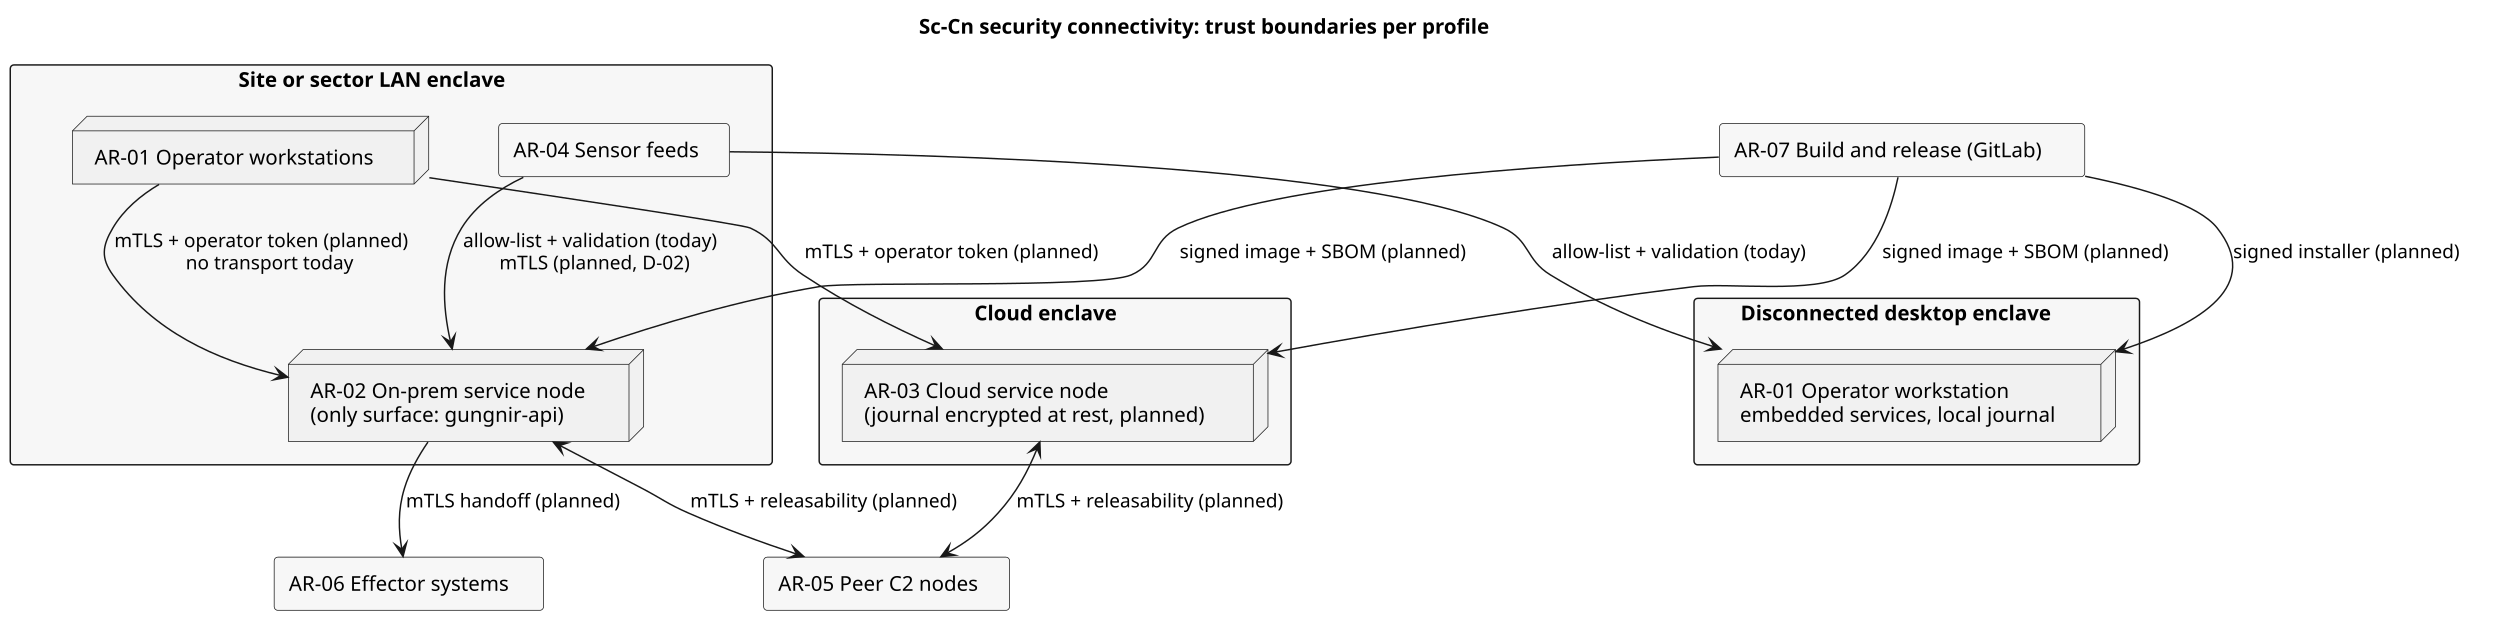
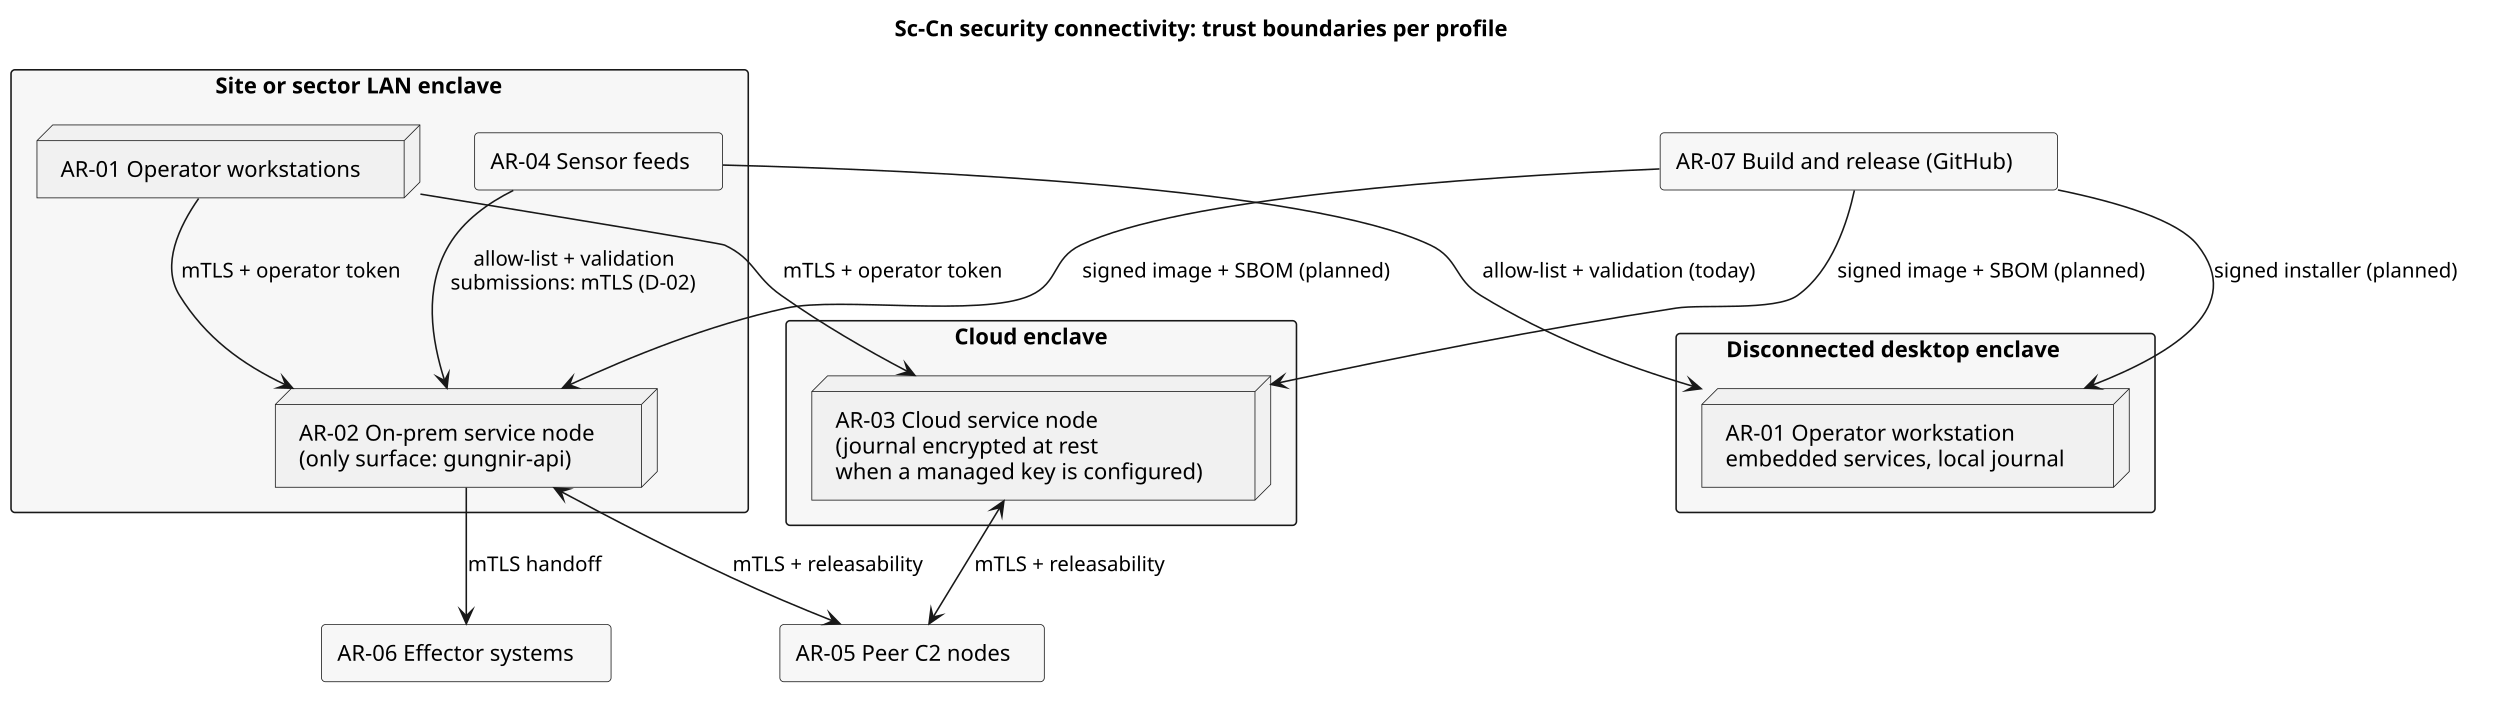
- <svg xmlns="http://www.w3.org/2000/svg" version="1.1" data-diagram-type="DESCRIPTION" style="width:1706px;height:430px;background:#FFFFFF;" width="1706px" height="430px" viewBox="0 0 1706 430" zoomAndPan="magnify" preserveAspectRatio="none" contentStyleType="text/css">
+ <svg xmlns="http://www.w3.org/2000/svg" version="1.1" data-diagram-type="DESCRIPTION" style="width:1587px;height:446px;background:#FFFFFF;" width="1587px" height="446px" viewBox="0 0 1587 446" zoomAndPan="magnify" preserveAspectRatio="none" contentStyleType="text/css">
  <defs />
  <g font-family="sans-serif" lengthAdjust="spacing">
    <g class="title" data-source-line="1">
-       <text x="627.083" y="22.995" fill="#000" font-size="14" textLength="445.081" font-weight="700">Sc-Cn security connectivity: trust boundaries per profile</text>
+       <text x="567.858" y="22.995" fill="#000" font-size="14" textLength="445.081" font-weight="700">Sc-Cn security connectivity: trust boundaries per profile</text>
    </g>
    <g class="cluster" data-qualified-name="ENC1" id="ent0001" data-source-line="5">
-       <rect x="1156" y="203.597" width="304" height="113.59" fill="#F7F7F7" style="stroke:#181818;stroke-width:1;" rx="2.5" ry="2.5" />
-       <text x="1187.763" y="218.592" fill="#000" font-size="14" textLength="240.475" font-weight="700">Disconnected desktop enclave</text>
+       <rect x="1064" y="211.737" width="304" height="113.59" fill="#F7F7F7" style="stroke:#181818;stroke-width:1;" rx="2.5" ry="2.5" />
+       <text x="1095.763" y="226.732" fill="#000" font-size="14" textLength="240.475" font-weight="700">Disconnected desktop enclave</text>
    </g>
    <g class="cluster" data-qualified-name="ENC2" id="ent0003" data-source-line="8">
-       <rect x="7" y="44.297" width="520" height="272.89" fill="#F7F7F7" style="stroke:#181818;stroke-width:1;" rx="2.5" ry="2.5" />
-       <text x="162.735" y="59.292" fill="#000" font-size="14" textLength="208.53" font-weight="700">Site or sector LAN enclave</text>
+       <rect x="7" y="44.297" width="468" height="281.03" fill="#F7F7F7" style="stroke:#181818;stroke-width:1;" rx="2.5" ry="2.5" />
+       <text x="136.735" y="59.292" fill="#000" font-size="14" textLength="208.53" font-weight="700">Site or sector LAN enclave</text>
    </g>
    <g class="cluster" data-qualified-name="ENC3" id="ent0007" data-source-line="13">
-       <rect x="559" y="203.597" width="322" height="113.59" fill="#F7F7F7" style="stroke:#181818;stroke-width:1;" rx="2.5" ry="2.5" />
-       <text x="664.909" y="218.592" fill="#000" font-size="14" textLength="110.182" font-weight="700">Cloud enclave</text>
+       <rect x="499" y="203.587" width="324" height="129.89" fill="#F7F7F7" style="stroke:#181818;stroke-width:1;" rx="2.5" ry="2.5" />
+       <text x="605.909" y="218.582" fill="#000" font-size="14" textLength="110.182" font-weight="700">Cloud enclave</text>
    </g>
    <g class="entity" data-qualified-name="ENC1.AR_01a" id="ent0002" data-source-line="6">
-       <polygon points="1172.34,248.597,1182.34,238.597,1443.654,238.597,1443.654,291.191,1433.654,301.191,1172.34,301.191,1172.34,248.597" fill="#F1F1F1" style="stroke:#181818;stroke-width:0.5;stroke-linejoin:miter;stroke-miterlimit:10;" />
-       <line x1="1433.654" y1="248.597" x2="1443.654" y2="238.597" style="stroke:#181818;stroke-width:0.5;" />
-       <line x1="1172.34" y1="248.597" x2="1433.654" y2="248.597" style="stroke:#181818;stroke-width:0.5;" />
-       <line x1="1433.654" y1="248.597" x2="1433.654" y2="301.191" style="stroke:#181818;stroke-width:0.5;" />
-       <text x="1187.34" y="271.592" fill="#000" font-size="14" textLength="195.795">AR-01 Operator workstation</text>
-       <text x="1187.34" y="287.889" fill="#000" font-size="14" textLength="231.314">embedded services, local journal</text>
+       <polygon points="1080.34,256.737,1090.34,246.737,1351.654,246.737,1351.654,299.331,1341.654,309.331,1080.34,309.331,1080.34,256.737" fill="#F1F1F1" style="stroke:#181818;stroke-width:0.5;stroke-linejoin:miter;stroke-miterlimit:10;" />
+       <line x1="1341.654" y1="256.737" x2="1351.654" y2="246.737" style="stroke:#181818;stroke-width:0.5;" />
+       <line x1="1080.34" y1="256.737" x2="1341.654" y2="256.737" style="stroke:#181818;stroke-width:0.5;" />
+       <line x1="1341.654" y1="256.737" x2="1341.654" y2="309.331" style="stroke:#181818;stroke-width:0.5;" />
+       <text x="1095.34" y="279.732" fill="#000" font-size="14" textLength="195.795">AR-01 Operator workstation</text>
+       <text x="1095.34" y="296.029" fill="#000" font-size="14" textLength="231.314">embedded services, local journal</text>
    </g>
    <g class="entity" data-qualified-name="ENC2.AR_01b" id="ent0004" data-source-line="9">
-       <polygon points="49.46,89.297,59.46,79.297,292.549,79.297,292.549,115.594,282.549,125.594,49.46,125.594,49.46,89.297" fill="#F1F1F1" style="stroke:#181818;stroke-width:0.5;stroke-linejoin:miter;stroke-miterlimit:10;" />
-       <line x1="282.549" y1="89.297" x2="292.549" y2="79.297" style="stroke:#181818;stroke-width:0.5;" />
-       <line x1="49.46" y1="89.297" x2="282.549" y2="89.297" style="stroke:#181818;stroke-width:0.5;" />
-       <line x1="282.549" y1="89.297" x2="282.549" y2="125.594" style="stroke:#181818;stroke-width:0.5;" />
-       <text x="64.46" y="112.292" fill="#000" font-size="14" textLength="203.089">AR-01 Operator workstations</text>
+       <polygon points="23.46,89.297,33.46,79.297,266.549,79.297,266.549,115.594,256.549,125.594,23.46,125.594,23.46,89.297" fill="#F1F1F1" style="stroke:#181818;stroke-width:0.5;stroke-linejoin:miter;stroke-miterlimit:10;" />
+       <line x1="256.549" y1="89.297" x2="266.549" y2="79.297" style="stroke:#181818;stroke-width:0.5;" />
+       <line x1="23.46" y1="89.297" x2="256.549" y2="89.297" style="stroke:#181818;stroke-width:0.5;" />
+       <line x1="256.549" y1="89.297" x2="256.549" y2="125.594" style="stroke:#181818;stroke-width:0.5;" />
+       <text x="38.46" y="112.292" fill="#000" font-size="14" textLength="203.089">AR-01 Operator workstations</text>
    </g>
    <g class="entity" data-qualified-name="ENC2.AR_02" id="ent0005" data-source-line="10">
-       <polygon points="196.78,248.597,206.78,238.597,439.226,238.597,439.226,291.191,429.226,301.191,196.78,301.191,196.78,248.597" fill="#F1F1F1" style="stroke:#181818;stroke-width:0.5;stroke-linejoin:miter;stroke-miterlimit:10;" />
-       <line x1="429.226" y1="248.597" x2="439.226" y2="238.597" style="stroke:#181818;stroke-width:0.5;" />
-       <line x1="196.78" y1="248.597" x2="429.226" y2="248.597" style="stroke:#181818;stroke-width:0.5;" />
-       <line x1="429.226" y1="248.597" x2="429.226" y2="301.191" style="stroke:#181818;stroke-width:0.5;" />
-       <text x="211.78" y="271.592" fill="#000" font-size="14" textLength="202.446">AR-02 On-prem service node</text>
-       <text x="211.78" y="287.889" fill="#000" font-size="14" textLength="186.341">(only surface: gungnir-api)</text>
+       <polygon points="174.78,256.737,184.78,246.737,417.226,246.737,417.226,299.331,407.226,309.331,174.78,309.331,174.78,256.737" fill="#F1F1F1" style="stroke:#181818;stroke-width:0.5;stroke-linejoin:miter;stroke-miterlimit:10;" />
+       <line x1="407.226" y1="256.737" x2="417.226" y2="246.737" style="stroke:#181818;stroke-width:0.5;" />
+       <line x1="174.78" y1="256.737" x2="407.226" y2="256.737" style="stroke:#181818;stroke-width:0.5;" />
+       <line x1="407.226" y1="256.737" x2="407.226" y2="309.331" style="stroke:#181818;stroke-width:0.5;" />
+       <text x="189.78" y="279.732" fill="#000" font-size="14" textLength="202.446">AR-02 On-prem service node</text>
+       <text x="189.78" y="296.029" fill="#000" font-size="14" textLength="186.341">(only surface: gungnir-api)</text>
    </g>
    <g class="entity" data-qualified-name="ENC2.AR_04" id="ent0006" data-source-line="11">
-       <rect x="340.3" y="84.297" width="157.396" height="36.297" fill="#F7F7F7" style="stroke:#181818;stroke-width:0.5;" rx="2.5" ry="2.5" />
-       <text x="350.3" y="107.292" fill="#000" font-size="14" textLength="137.396">AR-04 Sensor feeds</text>
+       <rect x="301.3" y="84.297" width="157.396" height="36.297" fill="#F7F7F7" style="stroke:#181818;stroke-width:0.5;" rx="2.5" ry="2.5" />
+       <text x="311.3" y="107.292" fill="#000" font-size="14" textLength="137.396">AR-04 Sensor feeds</text>
    </g>
    <g class="entity" data-qualified-name="ENC3.AR_03" id="ent0008" data-source-line="14">
-       <polygon points="574.74,248.597,584.74,238.597,865.263,238.597,865.263,291.191,855.263,301.191,574.74,301.191,574.74,248.597" fill="#F1F1F1" style="stroke:#181818;stroke-width:0.5;stroke-linejoin:miter;stroke-miterlimit:10;" />
-       <line x1="855.263" y1="248.597" x2="865.263" y2="238.597" style="stroke:#181818;stroke-width:0.5;" />
-       <line x1="574.74" y1="248.597" x2="855.263" y2="248.597" style="stroke:#181818;stroke-width:0.5;" />
-       <line x1="855.263" y1="248.597" x2="855.263" y2="301.191" style="stroke:#181818;stroke-width:0.5;" />
-       <text x="589.74" y="271.592" fill="#000" font-size="14" textLength="180.599">AR-03 Cloud service node</text>
-       <text x="589.74" y="287.889" fill="#000" font-size="14" textLength="250.523">(journal encrypted at rest, planned)</text>
+       <polygon points="515.34,248.587,525.34,238.587,806.656,238.587,806.656,307.478,796.656,317.478,515.34,317.478,515.34,248.587" fill="#F1F1F1" style="stroke:#181818;stroke-width:0.5;stroke-linejoin:miter;stroke-miterlimit:10;" />
+       <line x1="796.656" y1="248.587" x2="806.656" y2="238.587" style="stroke:#181818;stroke-width:0.5;" />
+       <line x1="515.34" y1="248.587" x2="796.656" y2="248.587" style="stroke:#181818;stroke-width:0.5;" />
+       <line x1="796.656" y1="248.587" x2="796.656" y2="317.478" style="stroke:#181818;stroke-width:0.5;" />
+       <text x="530.34" y="271.582" fill="#000" font-size="14" textLength="180.599">AR-03 Cloud service node</text>
+       <text x="530.34" y="287.879" fill="#000" font-size="14" textLength="179.56">(journal encrypted at rest</text>
+       <text x="530.34" y="304.176" fill="#000" font-size="14" textLength="251.316">when a managed key is configured)</text>
    </g>
    <g class="entity" data-qualified-name="AR_05" id="ent0009" data-source-line="16">
-       <rect x="521.07" y="380.187" width="167.861" height="36.297" fill="#F7F7F7" style="stroke:#181818;stroke-width:0.5;" rx="2.5" ry="2.5" />
-       <text x="531.07" y="403.182" fill="#000" font-size="14" textLength="147.861">AR-05 Peer C2 nodes</text>
+       <rect x="495.07" y="396.477" width="167.861" height="36.297" fill="#F7F7F7" style="stroke:#181818;stroke-width:0.5;" rx="2.5" ry="2.5" />
+       <text x="505.07" y="419.472" fill="#000" font-size="14" textLength="147.861">AR-05 Peer C2 nodes</text>
    </g>
    <g class="entity" data-qualified-name="AR_06" id="ent0010" data-source-line="17">
-       <rect x="187.1" y="380.187" width="183.803" height="36.297" fill="#F7F7F7" style="stroke:#181818;stroke-width:0.5;" rx="2.5" ry="2.5" />
-       <text x="197.1" y="403.182" fill="#000" font-size="14" textLength="163.803">AR-06 Effector systems</text>
+       <rect x="204.1" y="396.477" width="183.803" height="36.297" fill="#F7F7F7" style="stroke:#181818;stroke-width:0.5;" rx="2.5" ry="2.5" />
+       <text x="214.1" y="419.472" fill="#000" font-size="14" textLength="163.803">AR-06 Effector systems</text>
    </g>
    <g class="entity" data-qualified-name="AR_07" id="ent0011" data-source-line="18">
-       <rect x="1173.39" y="84.297" width="249.229" height="36.297" fill="#F7F7F7" style="stroke:#181818;stroke-width:0.5;" rx="2.5" ry="2.5" />
-       <text x="1183.39" y="107.292" fill="#000" font-size="14" textLength="229.229">AR-07 Build and release (GitLab)</text>
+       <rect x="1053.87" y="84.297" width="252.251" height="36.297" fill="#F7F7F7" style="stroke:#181818;stroke-width:0.5;" rx="2.5" ry="2.5" />
+       <text x="1063.87" y="107.292" fill="#000" font-size="14" textLength="232.251">AR-07 Build and release (GitHub)</text>
    </g>
    <g class="link" data-entity-1="ent0006" data-entity-2="ent0002" id="lnk12" data-source-line="20" data-link-type="dependency">
-       <path d="M497.97,103.577 C640.45,104.897 934.24,112.897 1026,155.597 C1044.24,164.087 1040.85,177.087 1058,187.597 C1093.41,209.297 1130.46,224.349 1169.67,236.659" style="stroke:#181818;stroke-width:1;" fill="none" id="AR_04-to-AR_01a" />
-       <polygon points="1174.44,238.157,1167.051,231.645,1169.67,236.659,1164.655,239.277,1174.44,238.157" fill="#181818" style="stroke:#181818;stroke-width:1;stroke-linejoin:miter;stroke-miterlimit:10;" />
-       <text x="1059" y="176.164" fill="#000" font-size="13" textLength="191.959">allow-list + validation (today)</text>
+       <path d="M458.96,104.777 C586.27,107.997 830.46,118.907 908,155.587 C926.18,164.187 922.85,177.087 940,187.587 C982.53,213.627 1028.648,231.478 1075.098,245.328" style="stroke:#181818;stroke-width:1;" fill="none" id="AR_04-to-AR_01a" />
+       <polygon points="1079.89,246.757,1072.408,240.352,1075.098,245.328,1070.122,248.018,1079.89,246.757" fill="#181818" style="stroke:#181818;stroke-width:1;stroke-linejoin:miter;stroke-miterlimit:10;" />
+       <text x="941" y="176.154" fill="#000" font-size="13" textLength="191.959">allow-list + validation (today)</text>
    </g>
    <g class="link" data-entity-1="ent0006" data-entity-2="ent0005" id="lnk13" data-source-line="21" data-link-type="dependency">
-       <path d="M357.11,121.017 C340.59,128.847 324.65,139.957 315,155.597 C299.81,180.207 301.939,209.042 307.459,233.272" style="stroke:#181818;stroke-width:1;" fill="none" id="AR_04-to-AR_02" />
-       <polygon points="308.57,238.147,310.471,228.483,307.459,233.272,302.671,230.26,308.57,238.147" fill="#181818" style="stroke:#181818;stroke-width:1;stroke-linejoin:miter;stroke-miterlimit:10;" />
-       <text x="316" y="168.664" fill="#000" font-size="13" textLength="191.959">allow-list + validation (today)</text>
-       <text x="340.759" y="183.797" fill="#000" font-size="13" textLength="142.441">mTLS (planned, D-02)</text>
+       <path d="M325.84,120.877 C309.86,128.827 294.2,140.047 285,155.587 C268.72,183.097 273.952,215.643 282.232,241.623" style="stroke:#181818;stroke-width:1;" fill="none" id="AR_04-to-AR_02" />
+       <polygon points="283.75,246.387,284.828,236.597,282.232,241.623,277.206,239.026,283.75,246.387" fill="#181818" style="stroke:#181818;stroke-width:1;stroke-linejoin:miter;stroke-miterlimit:10;" />
+       <text x="300.536" y="168.654" fill="#000" font-size="13" textLength="140.721">allow-list + validation</text>
+       <text x="286" y="183.787" fill="#000" font-size="13" textLength="169.793">submissions: mTLS (D-02)</text>
    </g>
    <g class="link" data-entity-1="ent0004" data-entity-2="ent0005" id="lnk14" data-source-line="22" data-link-type="dependency">
-       <path d="M108.57,125.827 C96,133.307 84.39,143.057 77,155.597 C69.78,167.847 68.7,176.047 77,187.597 C104.62,226.067 146.539,245.397 191.569,256.237" style="stroke:#181818;stroke-width:1;" fill="none" id="AR_01b-to-AR_02" />
-       <polygon points="196.43,257.407,188.616,251.412,191.569,256.237,186.744,259.189,196.43,257.407" fill="#181818" style="stroke:#181818;stroke-width:1;stroke-linejoin:miter;stroke-miterlimit:10;" />
-       <text x="78" y="168.664" fill="#000" font-size="13" textLength="218.95">mTLS + operator token (planned)</text>
-       <text x="126.731" y="183.797" fill="#000" font-size="13" textLength="121.488">no transport today</text>
+       <path d="M126.09,126.007 C113.76,143.637 101.98,168.297 114,187.587 C130.56,214.187 153.09,230.969 181.32,244.319" style="stroke:#181818;stroke-width:1;" fill="none" id="AR_01b-to-AR_02" />
+       <polygon points="185.84,246.457,179.414,238.993,181.32,244.319,175.994,246.225,185.84,246.457" fill="#181818" style="stroke:#181818;stroke-width:1;stroke-linejoin:miter;stroke-miterlimit:10;" />
+       <text x="115" y="176.154" fill="#000" font-size="13" textLength="152.115">mTLS + operator token</text>
    </g>
    <g class="link" data-entity-1="ent0004" data-entity-2="ent0008" id="lnk15" data-source-line="23" data-link-type="dependency">
-       <path d="M292.98,121.287 C388.77,135.427 506.88,153.187 512,155.597 C531.38,164.697 530.14,175.787 548,187.597 C577.48,207.087 607.803,222.451 638.423,236.101" style="stroke:#181818;stroke-width:1;" fill="none" id="AR_01b-to-AR_03" />
-       <polygon points="642.99,238.137,636.398,230.819,638.423,236.101,633.141,238.126,642.99,238.137" fill="#181818" style="stroke:#181818;stroke-width:1;stroke-linejoin:miter;stroke-miterlimit:10;" />
-       <text x="549" y="176.164" fill="#000" font-size="13" textLength="218.95">mTLS + operator token (planned)</text>
+       <path d="M266.89,123.227 C354.53,137.517 457.71,154.497 460,155.587 C479.32,164.807 478.47,175.297 496,187.587 C522.41,206.117 548.647,221.355 576.317,235.945" style="stroke:#181818;stroke-width:1;" fill="none" id="AR_01b-to-AR_03" />
+       <polygon points="580.74,238.277,574.645,230.541,576.317,235.945,570.913,237.617,580.74,238.277" fill="#181818" style="stroke:#181818;stroke-width:1;stroke-linejoin:miter;stroke-miterlimit:10;" />
+       <text x="497" y="176.154" fill="#000" font-size="13" textLength="152.115">mTLS + operator token</text>
    </g>
    <g class="link" data-entity-1="ent0005" data-entity-2="ent0009" id="lnk16" data-source-line="24" data-link-type="dependency">
-       <path d="M382.009,303.979 C401.309,313.989 418.36,322.877 438,333.187 C452.26,340.677 455.24,343.737 470,350.187 C495.25,361.227 519.237,369.974 543.687,378.134" style="stroke:#181818;stroke-width:1;" fill="none" id="AR_02-AR_05" />
-       <polygon points="377.57,301.677,383.718,309.371,382.009,303.979,387.401,302.27,377.57,301.677" fill="#181818" style="stroke:#181818;stroke-width:1;stroke-linejoin:miter;stroke-miterlimit:10;" />
-       <polygon points="548.43,379.717,541.159,373.073,543.687,378.134,538.627,380.662,548.43,379.717" fill="#181818" style="stroke:#181818;stroke-width:1;stroke-linejoin:miter;stroke-miterlimit:10;" />
-       <text x="471" y="346.254" fill="#000" font-size="13" textLength="201.627">mTLS + releasability (planned)</text>
+       <path d="M356.155,312.043 C388.555,329.443 425.97,348.837 464,366.477 C486.51,376.927 507.357,385.643 528.617,394.133" style="stroke:#181818;stroke-width:1;" fill="none" id="AR_02-AR_05" />
+       <polygon points="351.75,309.677,357.786,317.459,356.155,312.043,361.571,310.411,351.75,309.677" fill="#181818" style="stroke:#181818;stroke-width:1;stroke-linejoin:miter;stroke-miterlimit:10;" />
+       <polygon points="533.26,395.987,526.385,388.934,528.617,394.133,523.418,396.364,533.26,395.987" fill="#181818" style="stroke:#181818;stroke-width:1;stroke-linejoin:miter;stroke-miterlimit:10;" />
+       <text x="465" y="362.544" fill="#000" font-size="13" textLength="134.792">mTLS + releasability</text>
    </g>
    <g class="link" data-entity-1="ent0008" data-entity-2="ent0009" id="lnk17" data-source-line="25" data-link-type="dependency">
-       <path d="M707.732,306.167 C701.282,321.987 693.67,336.207 681,350.187 C670.16,362.157 659.924,369.701 646.434,377.391" style="stroke:#181818;stroke-width:1;" fill="none" id="AR_03-AR_05" />
-       <polygon points="709.62,301.537,702.518,308.361,707.732,306.167,709.926,311.381,709.62,301.537" fill="#181818" style="stroke:#181818;stroke-width:1;stroke-linejoin:miter;stroke-miterlimit:10;" />
-       <polygon points="642.09,379.867,651.89,378.885,646.434,377.391,647.928,371.935,642.09,379.867" fill="#181818" style="stroke:#181818;stroke-width:1;stroke-linejoin:miter;stroke-miterlimit:10;" />
-       <text x="693.61" y="346.254" fill="#000" font-size="13" textLength="201.627">mTLS + releasability (planned)</text>
+       <path d="M634.679,322.237 C618.979,348.007 604.332,372.047 592.322,391.757" style="stroke:#181818;stroke-width:1;" fill="none" id="AR_03-AR_05" />
+       <polygon points="637.28,317.967,629.181,323.572,634.679,322.237,636.013,327.734,637.28,317.967" fill="#181818" style="stroke:#181818;stroke-width:1;stroke-linejoin:miter;stroke-miterlimit:10;" />
+       <polygon points="589.72,396.027,597.819,390.423,592.322,391.757,590.987,386.26,589.72,396.027" fill="#181818" style="stroke:#181818;stroke-width:1;stroke-linejoin:miter;stroke-miterlimit:10;" />
+       <text x="618.54" y="362.544" fill="#000" font-size="13" textLength="134.792">mTLS + releasability</text>
    </g>
    <g class="link" data-entity-1="ent0005" data-entity-2="ent0010" id="lnk18" data-source-line="26" data-link-type="dependency">
-       <path d="M292.03,301.667 C285.5,311.177 279.39,322.087 276,333.187 C271.34,348.437 271.986,361.737 274.206,374.857" style="stroke:#181818;stroke-width:1;" fill="none" id="AR_02-to-AR_06" />
-       <polygon points="275.04,379.787,277.482,370.246,274.206,374.857,269.595,371.58,275.04,379.787" fill="#181818" style="stroke:#181818;stroke-width:1;stroke-linejoin:miter;stroke-miterlimit:10;" />
-       <text x="277" y="346.254" fill="#000" font-size="13" textLength="156.87">mTLS handoff (planned)</text>
+       <path d="M296,309.577 C296,336.257 296,369.057 296,390.987" style="stroke:#181818;stroke-width:1;" fill="none" id="AR_02-to-AR_06" />
+       <polygon points="296,395.987,300,386.987,296,390.987,292,386.987,296,395.987" fill="#181818" style="stroke:#181818;stroke-width:1;stroke-linejoin:miter;stroke-miterlimit:10;" />
+       <text x="297" y="362.544" fill="#000" font-size="13" textLength="90.035">mTLS handoff</text>
    </g>
    <g class="link" data-entity-1="ent0011" data-entity-2="ent0005" id="lnk19" data-source-line="27" data-link-type="dependency">
-       <path d="M1172.89,107.197 C1048.4,112.597 867.09,125.487 804,155.597 C785.85,164.257 790.43,179.547 772,187.597 C750.29,197.067 582.36,191.677 559,195.597 C504.98,204.667 450.86,220.787 404.84,236.547" style="stroke:#181818;stroke-width:1;" fill="none" id="AR_07-to-AR_02" />
-       <polygon points="400.11,238.167,409.921,239.035,404.84,236.547,407.329,231.467,400.11,238.167" fill="#181818" style="stroke:#181818;stroke-width:1;stroke-linejoin:miter;stroke-miterlimit:10;" />
-       <text x="805" y="176.164" fill="#000" font-size="13" textLength="212.361">signed image + SBOM (planned)</text>
+       <path d="M1053.44,107.247 C929,112.687 748.85,125.597 686,155.587 C667.85,164.257 672.38,179.417 654,187.587 C622.49,201.607 532.68,188.177 499,195.587 C449.49,206.487 400.948,226.068 361.488,244.318" style="stroke:#181818;stroke-width:1;" fill="none" id="AR_07-to-AR_02" />
+       <polygon points="356.95,246.417,366.798,246.269,361.488,244.318,363.44,239.008,356.95,246.417" fill="#181818" style="stroke:#181818;stroke-width:1;stroke-linejoin:miter;stroke-miterlimit:10;" />
+       <text x="687" y="176.154" fill="#000" font-size="13" textLength="212.361">signed image + SBOM (planned)</text>
    </g>
    <g class="link" data-entity-1="ent0011" data-entity-2="ent0008" id="lnk20" data-source-line="28" data-link-type="dependency">
-       <path d="M1295.22,120.967 C1291.07,140.747 1281.22,172.167 1259,187.597 C1240.15,200.697 1178.79,192.797 1156,195.597 C1058.67,207.537 954.83,224.915 870.28,240.235" style="stroke:#181818;stroke-width:1;" fill="none" id="AR_07-to-AR_03" />
-       <polygon points="865.36,241.127,874.929,243.458,870.28,240.235,873.503,235.586,865.36,241.127" fill="#181818" style="stroke:#181818;stroke-width:1;stroke-linejoin:miter;stroke-miterlimit:10;" />
-       <text x="1284.45" y="176.164" fill="#000" font-size="13" textLength="212.361">signed image + SBOM (planned)</text>
+       <path d="M1177.15,120.857 C1172.93,140.537 1163.01,171.867 1141,187.587 C1127,197.587 1081.01,192.997 1064,195.587 C978.27,208.677 888.029,226.639 811.729,242.999" style="stroke:#181818;stroke-width:1;" fill="none" id="AR_07-to-AR_03" />
+       <polygon points="806.84,244.047,816.479,246.071,811.729,242.999,814.801,238.249,806.84,244.047" fill="#181818" style="stroke:#181818;stroke-width:1;stroke-linejoin:miter;stroke-miterlimit:10;" />
+       <text x="1166.32" y="176.154" fill="#000" font-size="13" textLength="212.361">signed image + SBOM (planned)</text>
    </g>
    <g class="link" data-entity-1="ent0011" data-entity-2="ent0002" id="lnk21" data-source-line="29" data-link-type="dependency">
-       <path d="M1422.91,120.287 C1463.22,128.457 1500.71,139.977 1513,155.597 C1543.48,194.357 1503.849,220.243 1448.679,238.413" style="stroke:#181818;stroke-width:1;" fill="none" id="AR_07-to-AR_01a" />
-       <polygon points="1443.93,239.977,1453.73,240.961,1448.679,238.413,1451.227,233.362,1443.93,239.977" fill="#181818" style="stroke:#181818;stroke-width:1;stroke-linejoin:miter;stroke-miterlimit:10;" />
-       <text x="1523.9" y="176.164" fill="#000" font-size="13" textLength="166.347">signed installer (planned)</text>
+       <path d="M1306.37,120.577 C1346.12,128.727 1382.86,140.157 1395,155.587 C1425.53,194.407 1382.121,223.577 1328.151,244.537" style="stroke:#181818;stroke-width:1;" fill="none" id="AR_07-to-AR_01a" />
+       <polygon points="1323.49,246.347,1333.328,246.817,1328.151,244.537,1330.431,239.36,1323.49,246.347" fill="#181818" style="stroke:#181818;stroke-width:1;stroke-linejoin:miter;stroke-miterlimit:10;" />
+       <text x="1405.45" y="176.154" fill="#000" font-size="13" textLength="166.347">signed installer (planned)</text>
    </g>
  </g>
</svg>
